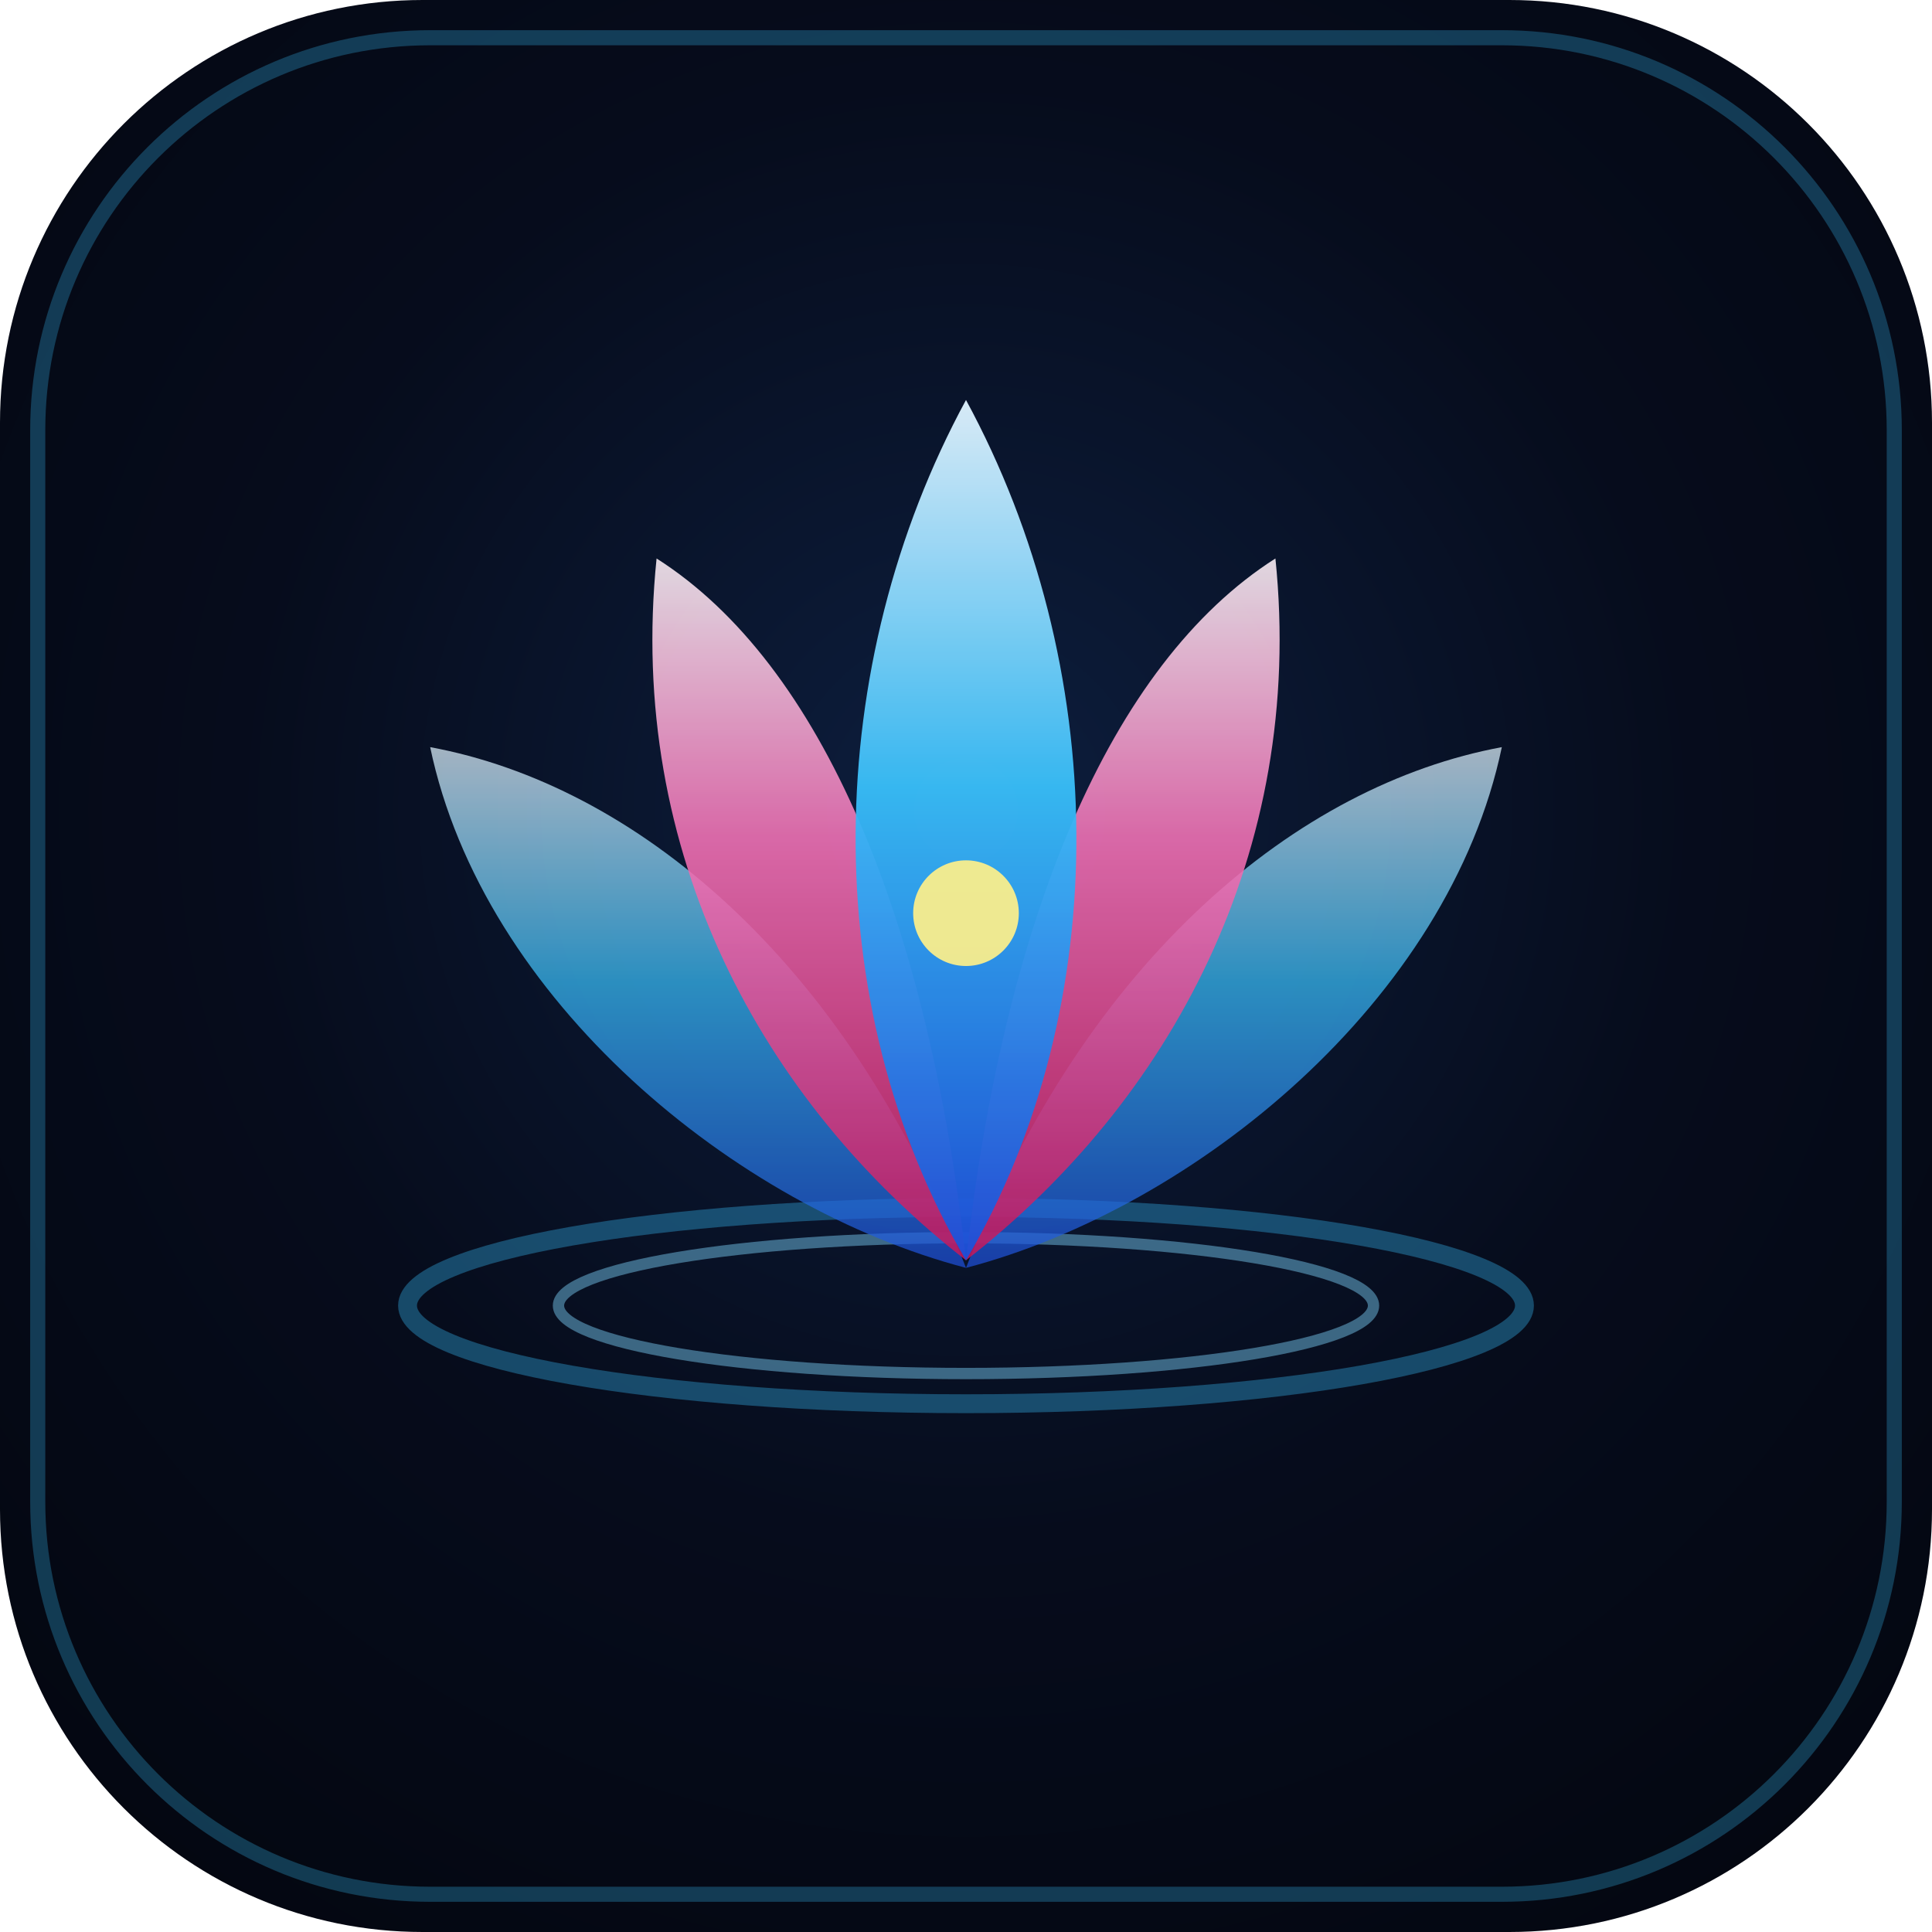
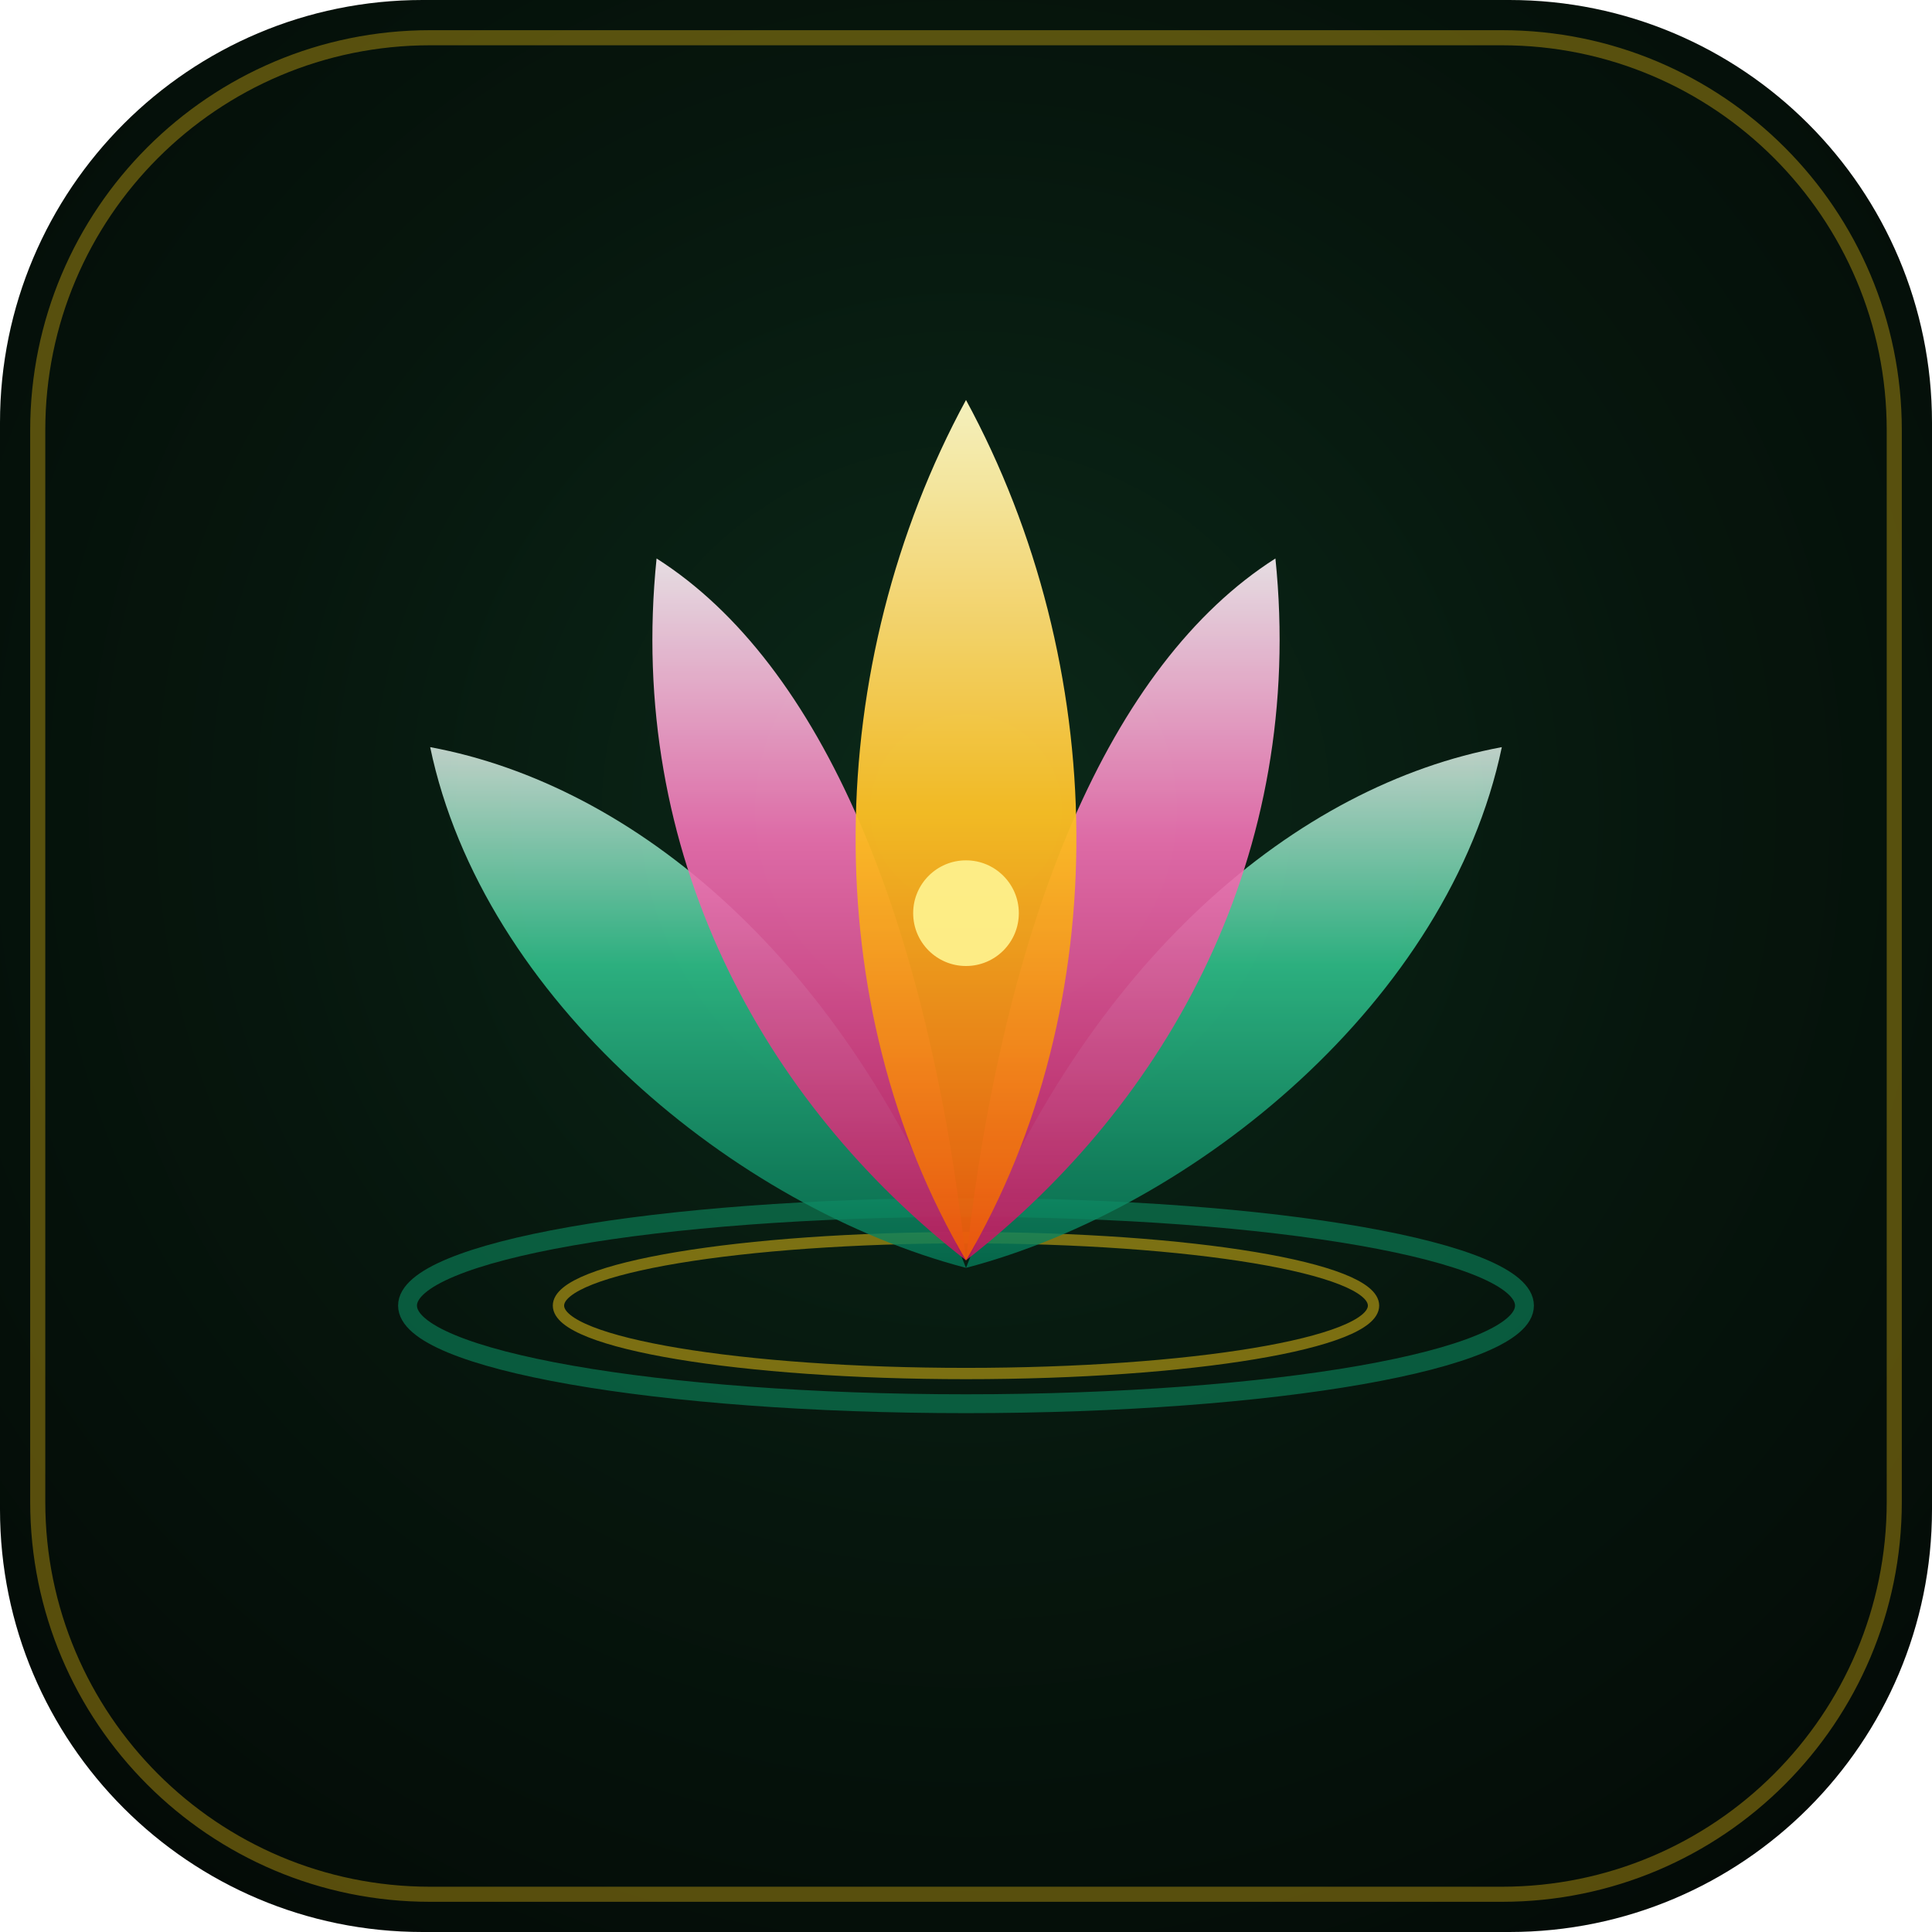
<svg xmlns="http://www.w3.org/2000/svg" viewBox="0 0 512 512" width="512" height="512">
  <defs>
    <radialGradient id="bg" cx="50%" cy="42%" r="68%">
-       <stop offset="0%" stop-color="#0d1e3e" />
-       <stop offset="55%" stop-color="#060c1c" />
-       <stop offset="100%" stop-color="#040711" />
+       <stop offset="0%" stop-color="#0b2919" />
+       <stop offset="55%" stop-color="#06160d" />
+       <stop offset="100%" stop-color="#040b07" />
    </radialGradient>
-     <linearGradient id="petalCyan" x1="0%" y1="100%" x2="0%" y2="0%">
-       <stop offset="0%" stop-color="#1d4ed8" />
-       <stop offset="55%" stop-color="#38bdf8" />
-       <stop offset="100%" stop-color="#e0f2fe" />
+     <linearGradient id="petalGold" x1="0%" y1="100%" x2="0%" y2="0%">
+       <stop offset="0%" stop-color="#ea580c" />
+       <stop offset="52%" stop-color="#fbbf24" />
+       <stop offset="100%" stop-color="#fef9c3" />
+     </linearGradient>
+     <linearGradient id="petalEmerald" x1="0%" y1="100%" x2="0%" y2="0%">
+       <stop offset="0%" stop-color="#047857" />
+       <stop offset="58%" stop-color="#34d399" />
+       <stop offset="100%" stop-color="#ecfdf5" />
    </linearGradient>
    <linearGradient id="petalPink" x1="0%" y1="100%" x2="0%" y2="0%">
      <stop offset="0%" stop-color="#be185d" />
      <stop offset="60%" stop-color="#f472b6" />
      <stop offset="100%" stop-color="#fdf2f8" />
    </linearGradient>
  </defs>
  <rect width="512" height="512" rx="112" fill="url(#bg)" />
-   <rect x="10" y="10" width="492" height="492" rx="104" fill="none" stroke="rgba(56,189,248,0.28)" stroke-width="4" />
-   <ellipse cx="256" cy="346" rx="148" ry="26" fill="none" stroke="rgba(56,189,248,0.35)" stroke-width="5" />
-   <ellipse cx="256" cy="346" rx="108" ry="18" fill="none" stroke="rgba(125,211,252,0.45)" stroke-width="3" />
-   <path d="M256 336 C195 320, 128 265, 114 198 C168 208, 224 254, 256 336 Z" fill="url(#petalCyan)" opacity="0.72" />
-   <path d="M256 336 C317 320, 384 265, 398 198 C344 208, 288 254, 256 336 Z" fill="url(#petalCyan)" opacity="0.72" />
-   <path d="M256 334 C202 292, 166 226, 174 148 C218 176, 246 244, 256 334 Z" fill="url(#petalPink)" opacity="0.88" />
-   <path d="M256 334 C310 292, 346 226, 338 148 C294 176, 266 244, 256 334 Z" fill="url(#petalPink)" opacity="0.88" />
-   <path d="M256 334 C216 266, 218 176, 256 106 C294 176, 296 266, 256 334 Z" fill="url(#petalCyan)" opacity="0.96" />
-   <circle cx="256" cy="242" r="14" fill="#fef08a" opacity="0.92" />
+   <rect x="10" y="10" width="492" height="492" rx="104" fill="none" stroke="rgba(250,204,21,0.34)" stroke-width="4" />
+   <ellipse cx="256" cy="346" rx="148" ry="26" fill="none" stroke="rgba(16,185,129,0.42)" stroke-width="5" />
+   <ellipse cx="256" cy="346" rx="108" ry="18" fill="none" stroke="rgba(250,204,21,0.48)" stroke-width="3" />
+   <path d="M256 336 C195 320, 128 265, 114 198 C168 208, 224 254, 256 336 Z" fill="url(#petalEmerald)" opacity="0.80" />
+   <path d="M256 336 C317 320, 384 265, 398 198 C344 208, 288 254, 256 336 Z" fill="url(#petalEmerald)" opacity="0.80" />
+   <path d="M256 334 C202 292, 166 226, 174 148 C218 176, 246 244, 256 334 Z" fill="url(#petalPink)" opacity="0.90" />
+   <path d="M256 334 C310 292, 346 226, 338 148 C294 176, 266 244, 256 334 Z" fill="url(#petalPink)" opacity="0.90" />
+   <path d="M256 334 C216 266, 218 176, 256 106 C294 176, 296 266, 256 334 Z" fill="url(#petalGold)" opacity="0.96" />
+   <circle cx="256" cy="242" r="14" fill="#fef08a" opacity="0.95" />
</svg>
